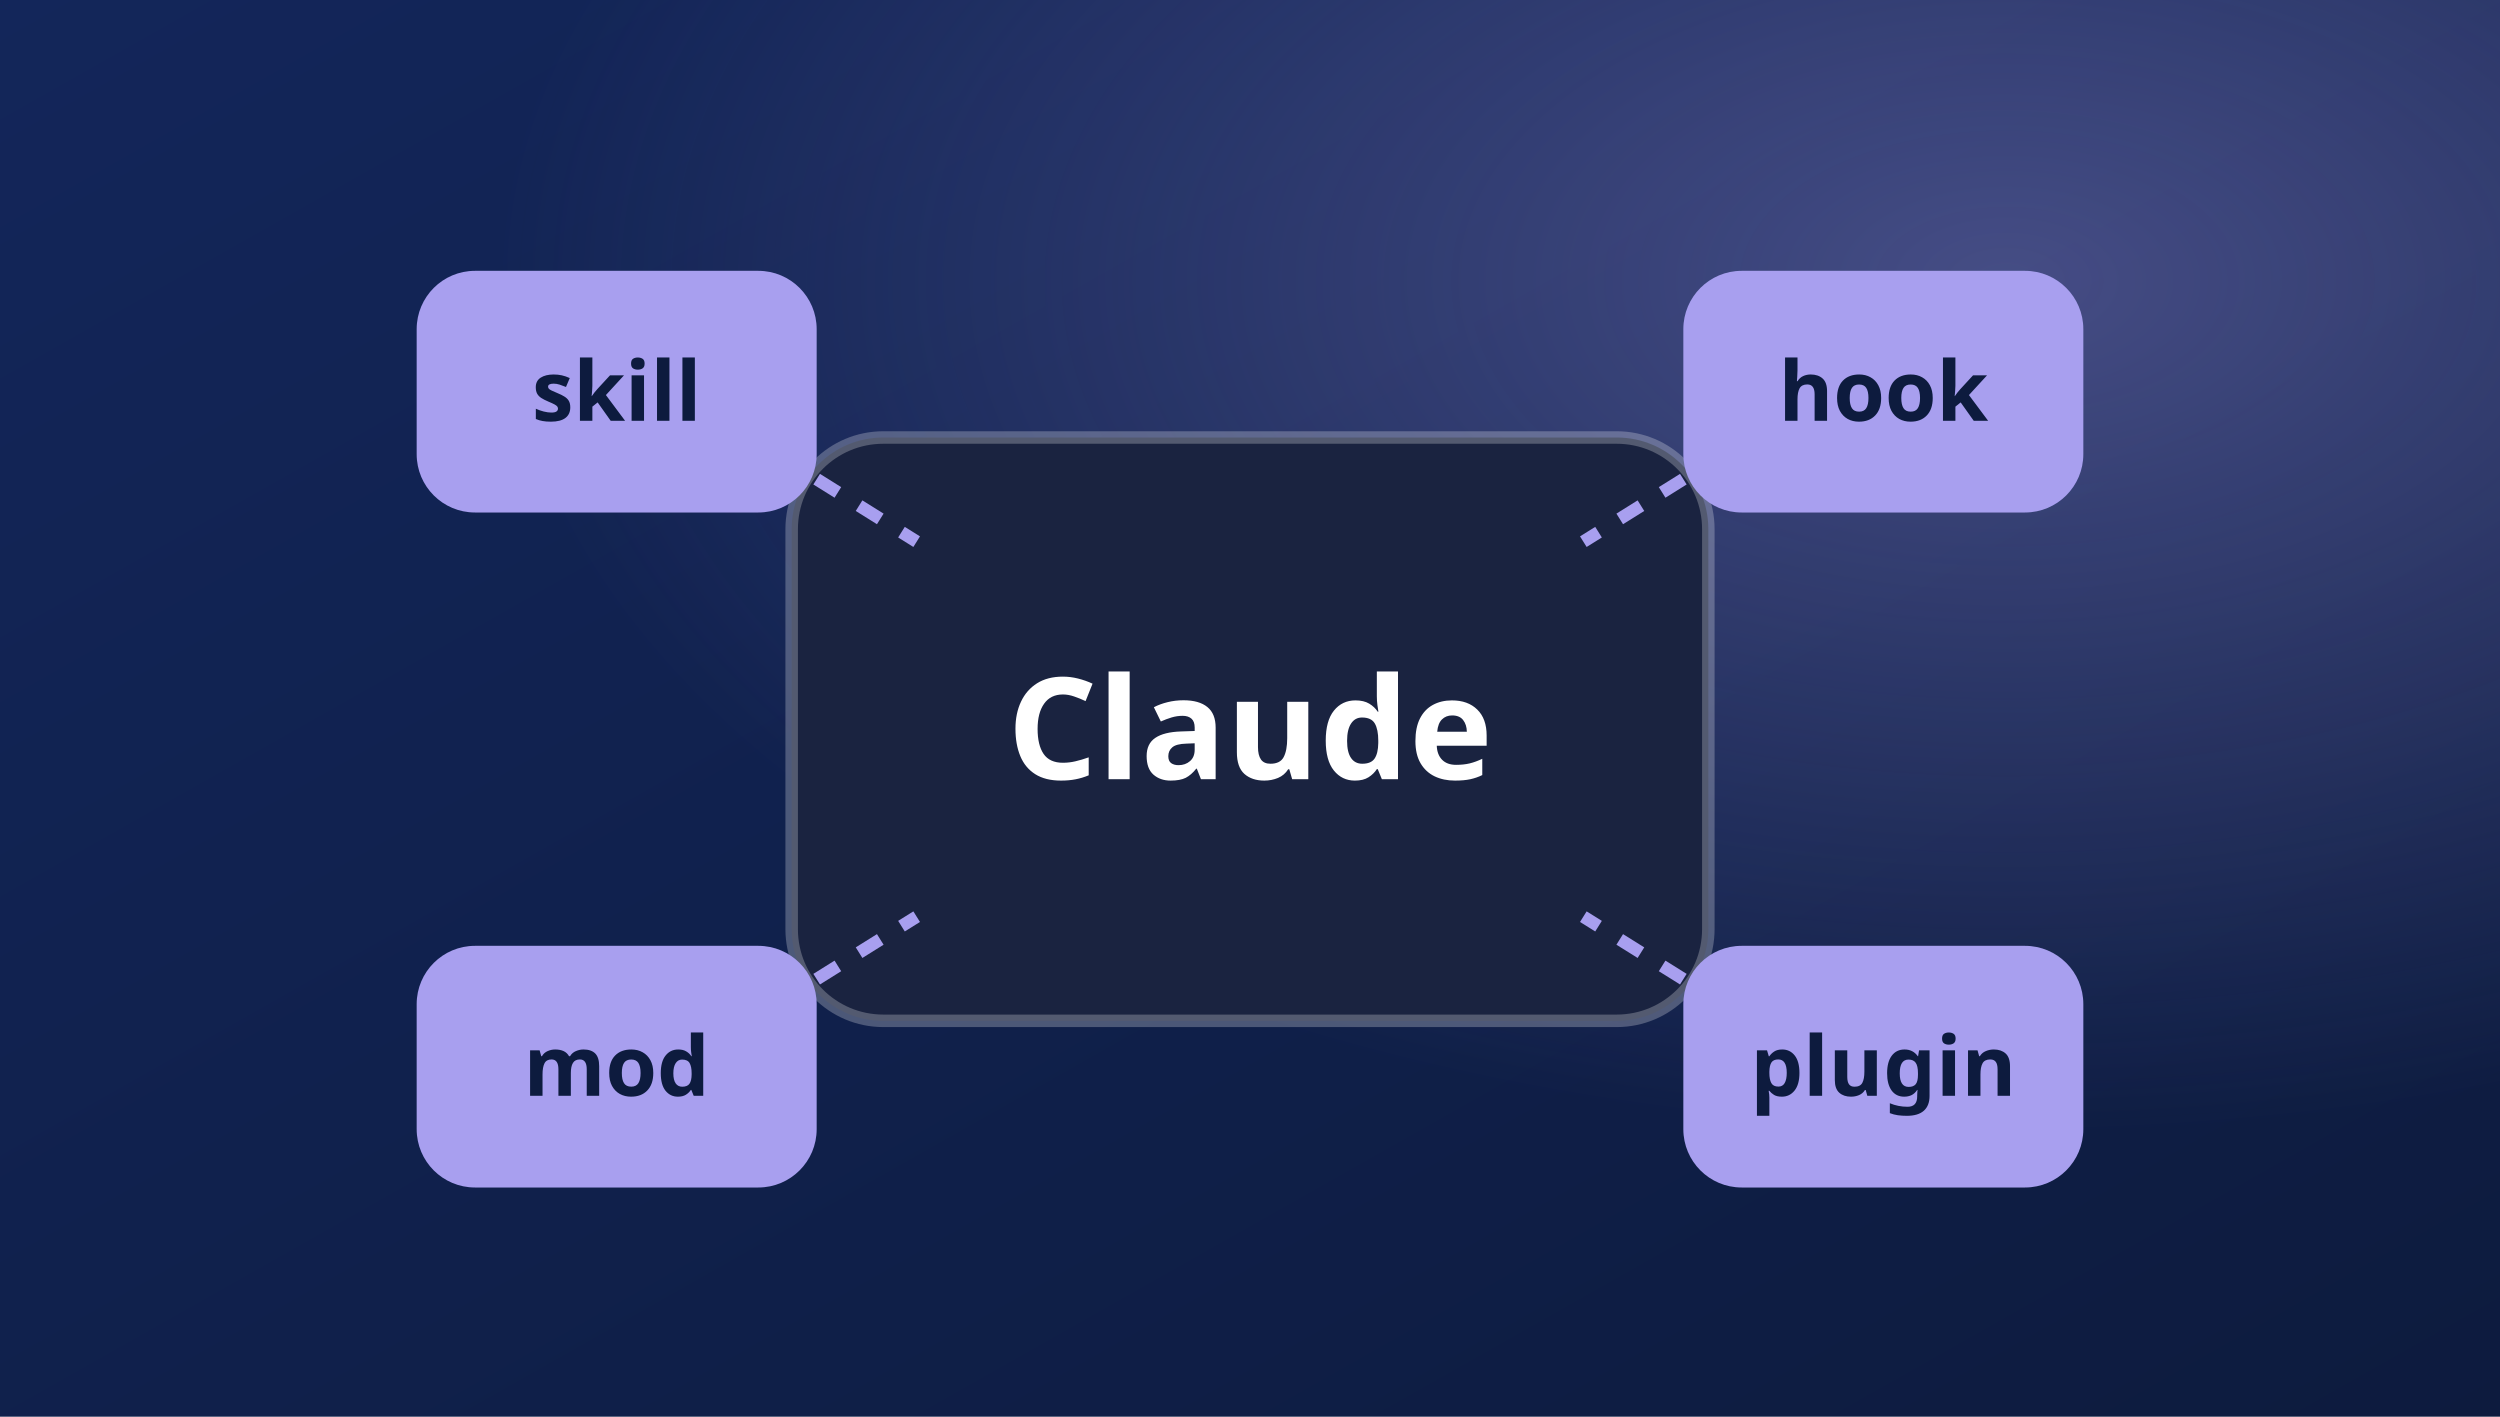
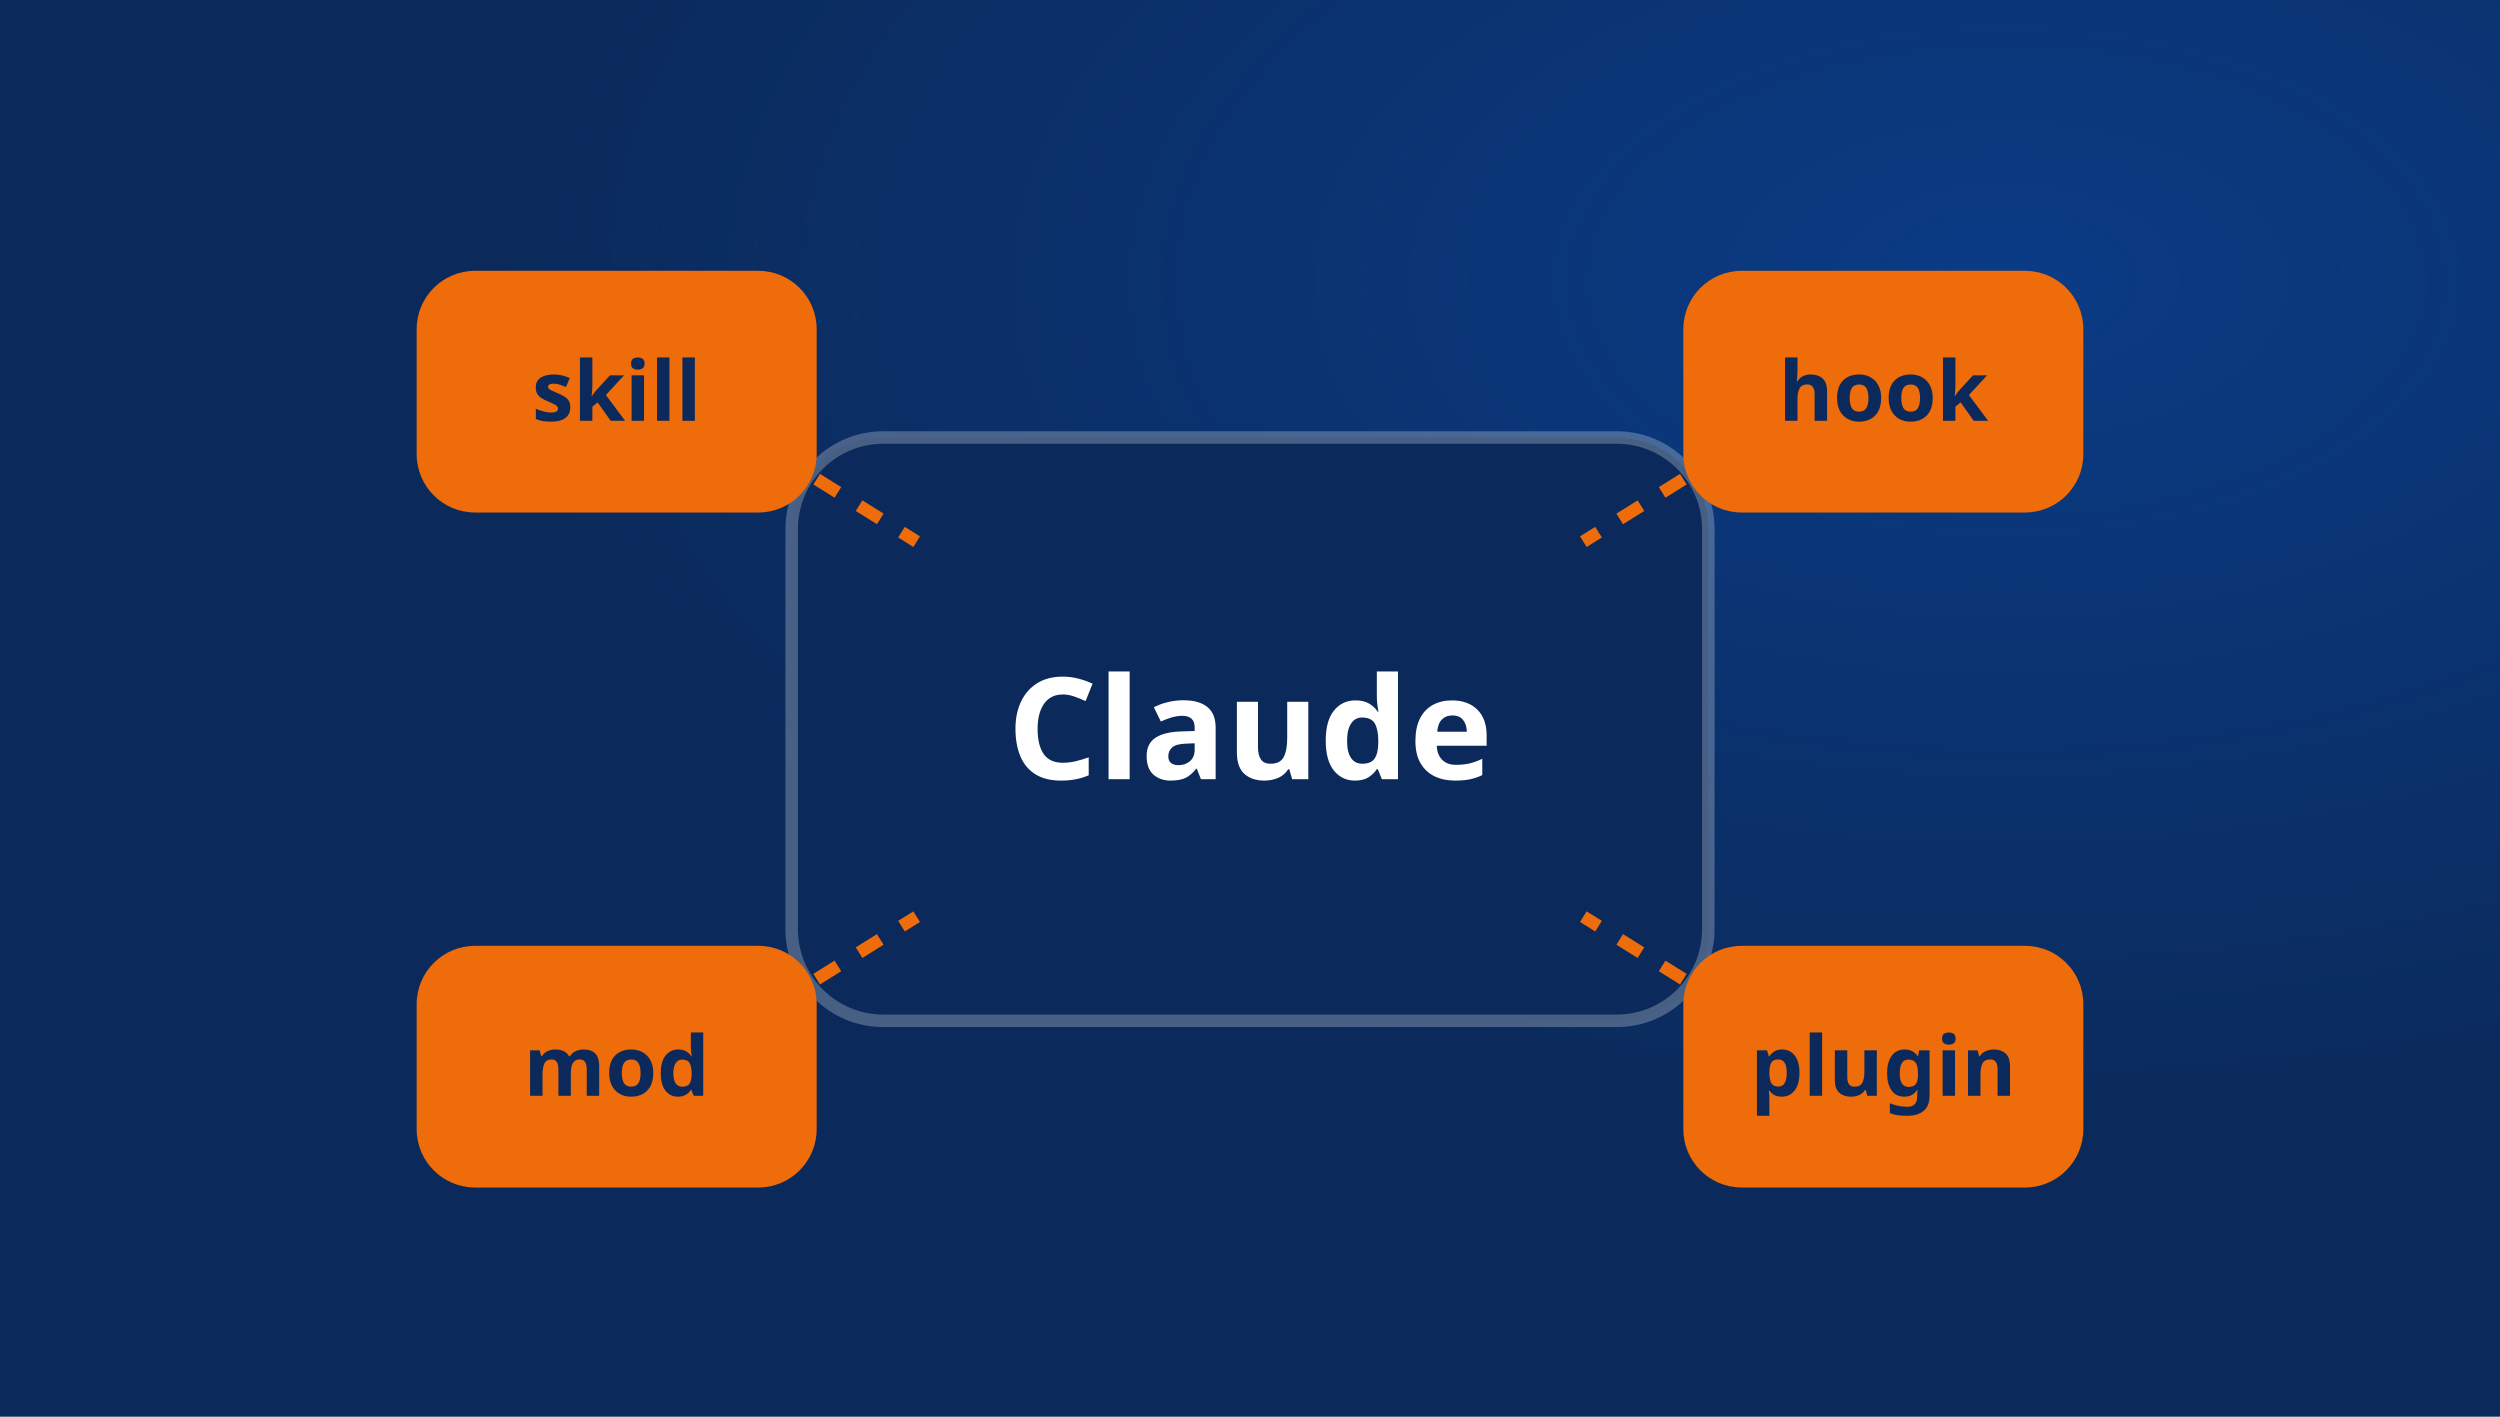
<svg xmlns="http://www.w3.org/2000/svg" viewBox="0 0 600 340">
  <defs>
    <linearGradient id="g" x1="0" y1="0" x2="1" y2="1">
-       <stop offset="0" stop-color="#13265A" />
-       <stop offset="1" stop-color="#0D1B3E" />
+       <stop offset="0" stop-color="#0B2A5B" />
+       <stop offset="1" stop-color="#0B2A5B" />
    </linearGradient>
    <radialGradient id="r" cx=".8" cy=".2" r=".6">
-       <stop offset="0" stop-color="#A89FEF" stop-opacity=".35" />
-       <stop offset="1" stop-color="#A89FEF" stop-opacity="0" />
+       <stop offset="0" stop-color="#095CD4" stop-opacity=".35" />
+       <stop offset="1" stop-color="#095CD4" stop-opacity="0" />
    </radialGradient>
  </defs>
  <rect width="600" height="340" fill="url(#g)" />
  <rect width="600" height="340" fill="url(#r)" />
  <g transform="translate(300 175)">
-     <rect x="-110" y="-70" width="220" height="140" rx="22" fill="#1A2340" stroke="#fff" stroke-opacity=".25" stroke-width="3" />
+     <rect x="-110" y="-70" width="220" height="140" rx="22" fill="#0B2A5B" stroke="#fff" stroke-opacity=".25" stroke-width="3" />
    <text x="0" y="12" font-family="Plus Jakarta Sans,sans-serif" font-weight="800" font-size="34" fill="#fff" text-anchor="middle">Claude</text>
-     <g fill="#A89FEF">
+     <g fill="#EE6C0A">
      <rect x="-200" y="-110" width="96" height="58" rx="14" />
      <rect x="104" y="-110" width="96" height="58" rx="14" />
      <rect x="-200" y="52" width="96" height="58" rx="14" />
      <rect x="104" y="52" width="96" height="58" rx="14" />
    </g>
-     <g font-family="DM Sans,sans-serif" font-weight="700" font-size="20" fill="#0D1B3E" text-anchor="middle">
+     <g font-family="DM Sans,sans-serif" font-weight="700" font-size="20" fill="#0B2A5B" text-anchor="middle">
      <text x="-152" y="-74">skill</text>
      <text x="152" y="-74">hook</text>
      <text x="-152" y="88">mod</text>
      <text x="152" y="88">plugin</text>
    </g>
-     <g stroke="#A89FEF" stroke-width="3" stroke-dasharray="6 6">
+     <g stroke="#EE6C0A" stroke-width="3" stroke-dasharray="6 6">
      <path d="M-104 -60 L-80 -45" />
      <path d="M104 -60 L80 -45" />
      <path d="M-104 60 L-80 45" />
      <path d="M104 60 L80 45" />
    </g>
  </g>
</svg>
